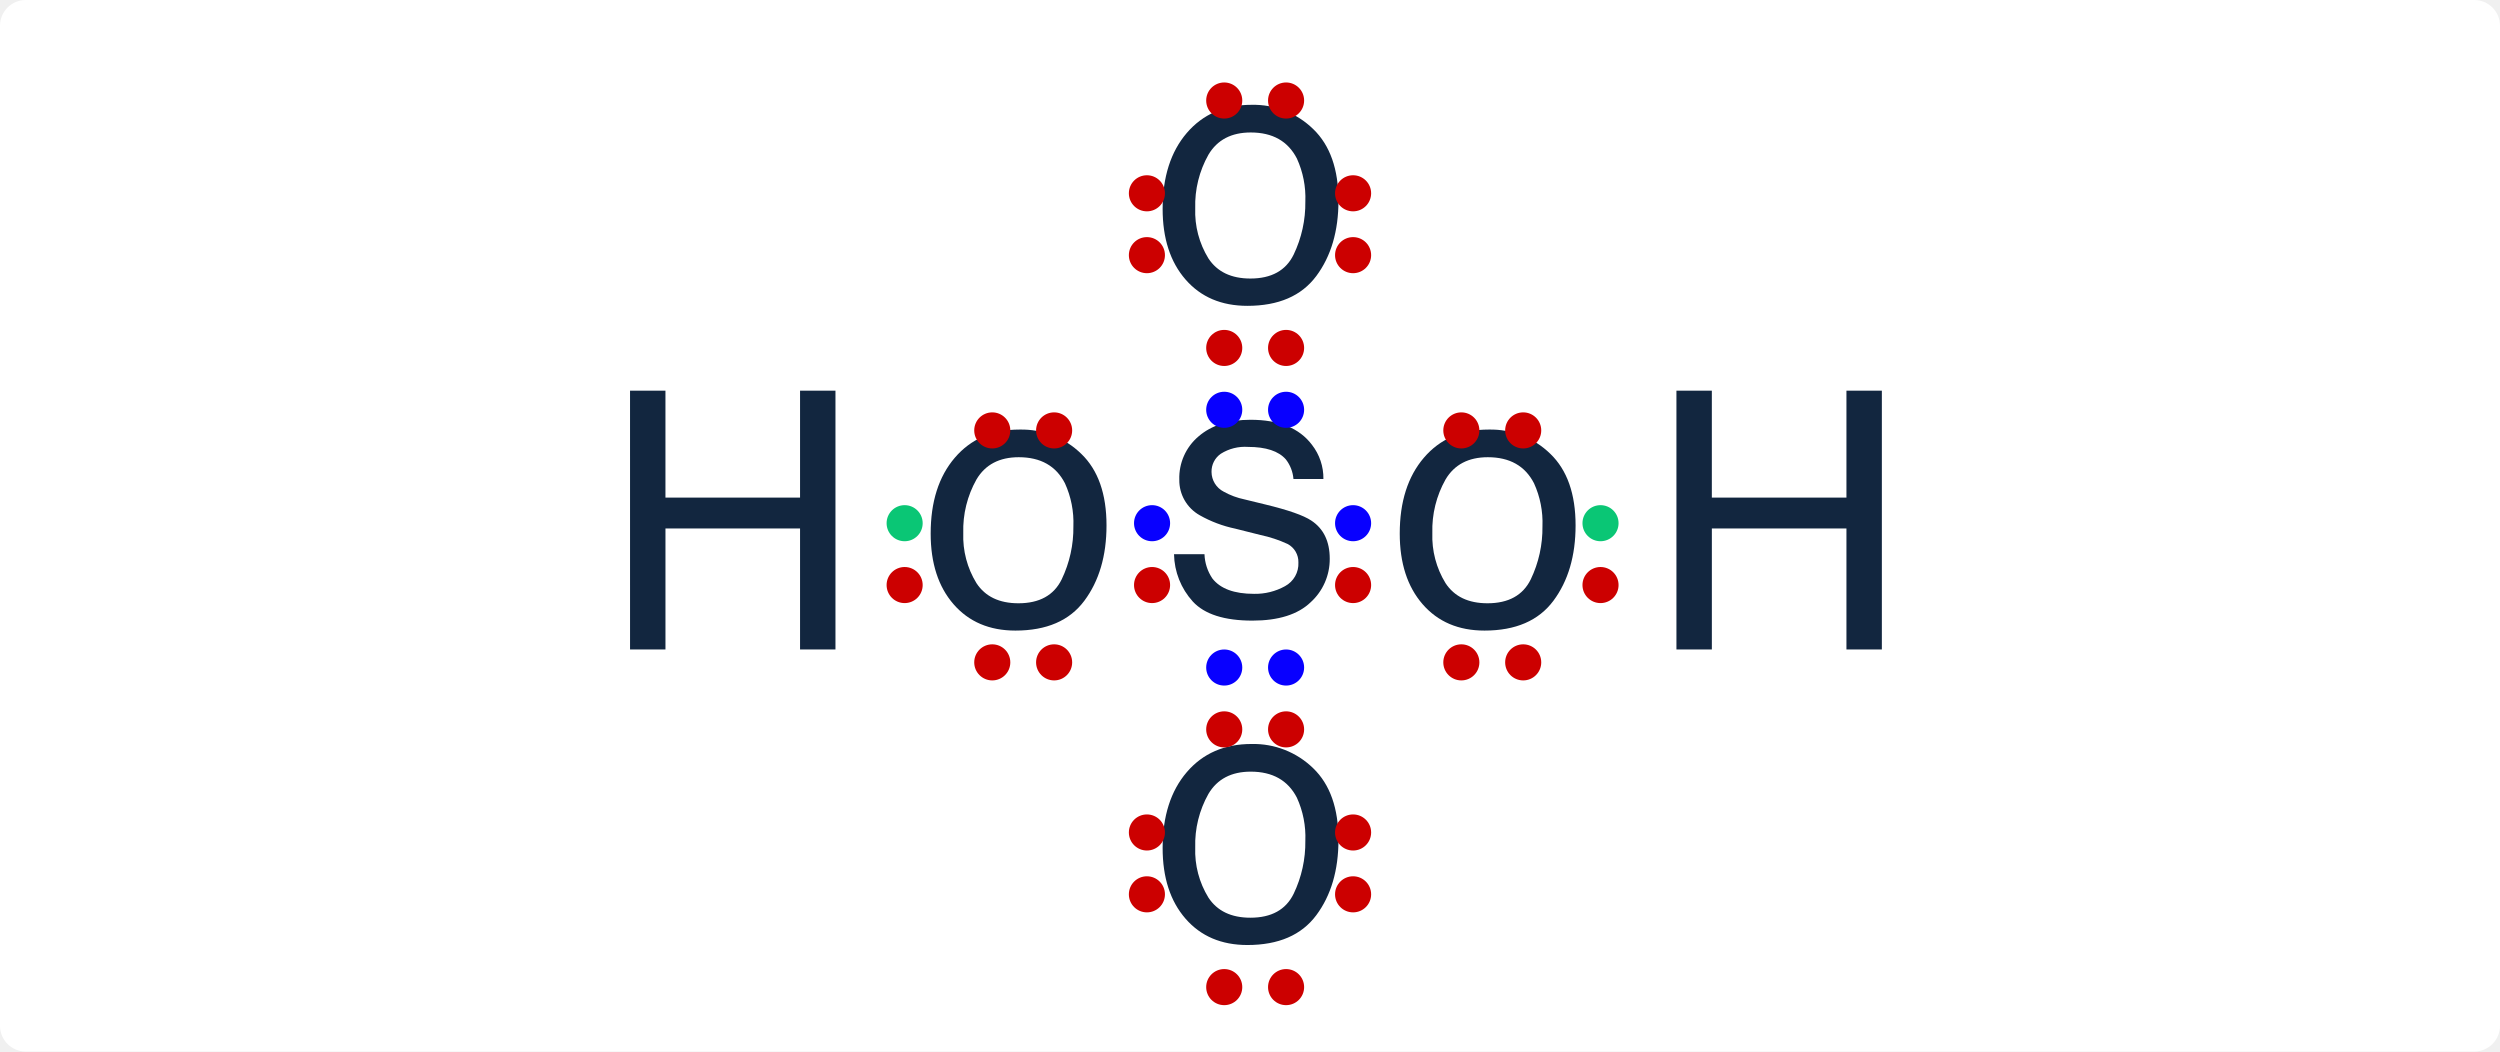
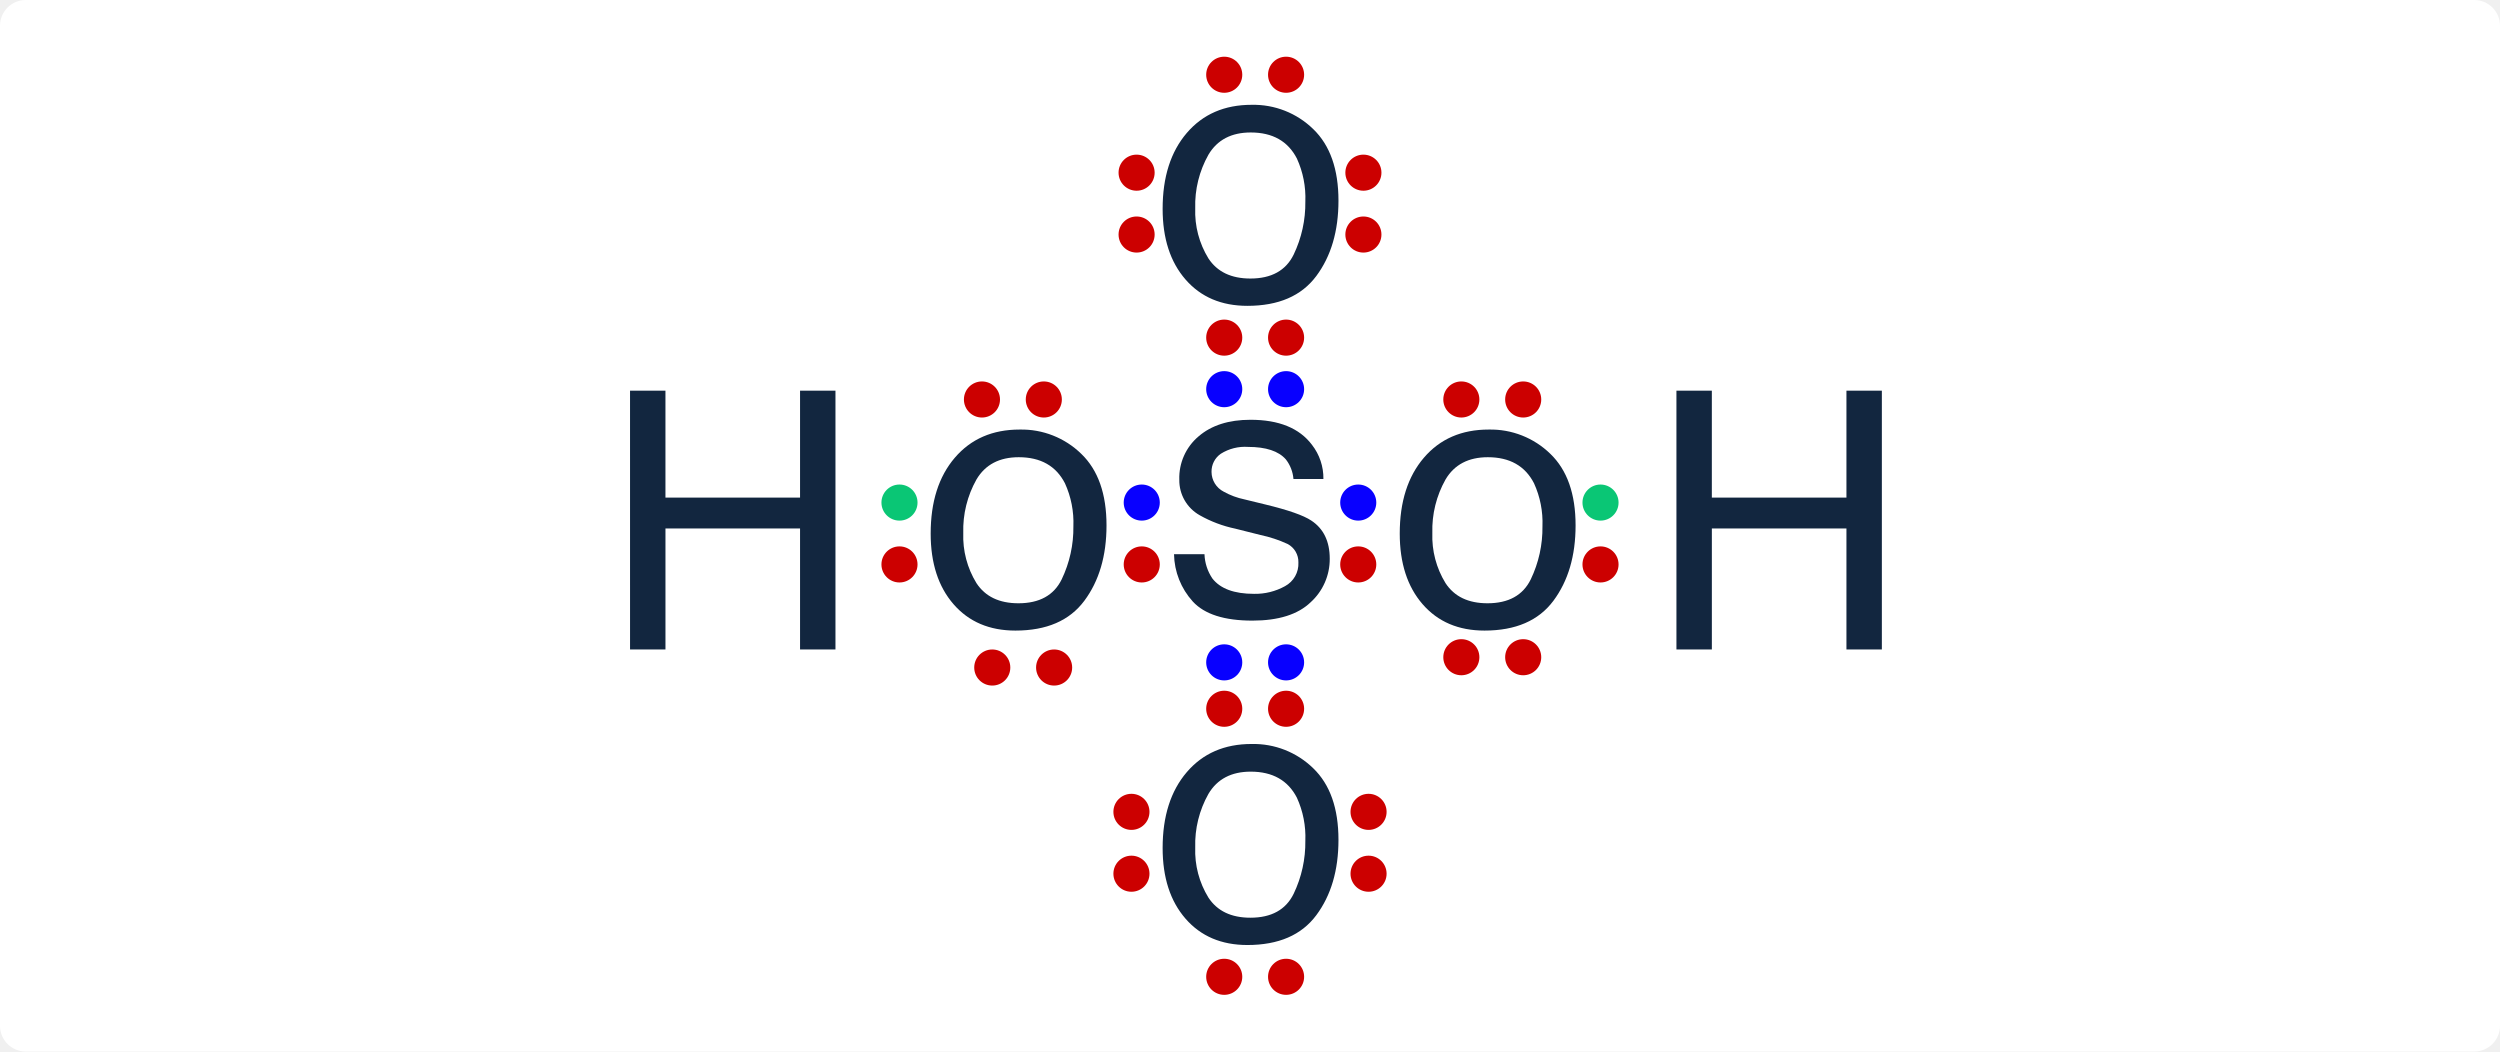
<svg xmlns="http://www.w3.org/2000/svg" width="485" height="204" viewBox="0 0 485 204">
-   <g id="Grupo_1108959" data-name="Grupo 1108959" transform="translate(-5357 5918)">
-     <rect id="Rectángulo_406092" data-name="Rectángulo 406092" width="485" height="204" rx="5" transform="translate(5357 -5918)" fill="#fff" />
-     <path id="Trazado_899986" data-name="Trazado 899986" d="M-9.331-11.484A8.947,8.947,0,0,0-7.793-6.768Q-5.469-3.794.273-3.794A11.9,11.9,0,0,0,6.289-5.281a4.937,4.937,0,0,0,2.6-4.6A3.931,3.931,0,0,0,6.8-13.467,24.789,24.789,0,0,0,1.538-15.21L-3.35-16.44a23.843,23.843,0,0,1-6.9-2.6,7.764,7.764,0,0,1-3.965-6.9,10.549,10.549,0,0,1,3.743-8.408Q-6.733-37.563-.41-37.563q8.271,0,11.929,4.854a10.533,10.533,0,0,1,2.222,6.631H7.93a7.118,7.118,0,0,0-1.47-3.794Q4.341-32.3-.889-32.3a8.784,8.784,0,0,0-5.281,1.333,4.178,4.178,0,0,0-1.794,3.521,4.333,4.333,0,0,0,2.358,3.828,14.172,14.172,0,0,0,4.033,1.5l4.067.991q6.631,1.606,8.887,3.11,3.589,2.358,3.589,7.417a11.3,11.3,0,0,1-3.708,8.442Q7.554,1.4-.034,1.4-8.2,1.4-11.6-2.307a14.025,14.025,0,0,1-3.64-9.177Z" transform="translate(5600 -5799)" fill="#12263f" />
-     <path id="Trazado_899987" data-name="Trazado 899987" d="M-.427-3.965q6.118,0,8.391-4.631A23.073,23.073,0,0,0,10.237-18.9,18.348,18.348,0,0,0,8.6-27.241Q6-32.3-.359-32.3q-5.64,0-8.2,4.307A19.962,19.962,0,0,0-11.125-17.6,17.364,17.364,0,0,0-8.562-7.861Q-6-3.965-.427-3.965Zm.239-33.7a16.576,16.576,0,0,1,11.963,4.717q4.888,4.717,4.888,13.877,0,8.853-4.307,14.629T-1.008,1.333q-7.554,0-12-5.11T-17.449-17.5q0-9.229,4.683-14.7T-.188-37.666Z" transform="translate(5600 -5860)" fill="#12263f" />
-     <path id="Trazado_899988" data-name="Trazado 899988" d="M-.427-3.965q6.118,0,8.391-4.631A23.073,23.073,0,0,0,10.237-18.9,18.348,18.348,0,0,0,8.6-27.241Q6-32.3-.359-32.3q-5.64,0-8.2,4.307A19.962,19.962,0,0,0-11.125-17.6,17.364,17.364,0,0,0-8.562-7.861Q-6-3.965-.427-3.965Zm.239-33.7a16.576,16.576,0,0,1,11.963,4.717q4.888,4.717,4.888,13.877,0,8.853-4.307,14.629T-1.008,1.333q-7.554,0-12-5.11T-17.449-17.5q0-9.229,4.683-14.7T-.188-37.666Z" transform="translate(5646 -5797)" fill="#12263f" />
-     <path id="Trazado_899989" data-name="Trazado 899989" d="M-19.773-50.21h6.87v20.747H13.21V-50.21h6.87V0H13.21V-23.481H-12.9V0h-6.87Z" transform="translate(5702 -5792)" fill="#12263f" />
-     <path id="Trazado_899990" data-name="Trazado 899990" d="M-19.773-50.21h6.87v20.747H13.21V-50.21h6.87V0H13.21V-23.481H-12.9V0h-6.87Z" transform="translate(5499 -5792)" fill="#12263f" />
-     <path id="Trazado_899991" data-name="Trazado 899991" d="M-.427-3.965q6.118,0,8.391-4.631A23.073,23.073,0,0,0,10.237-18.9,18.348,18.348,0,0,0,8.6-27.241Q6-32.3-.359-32.3q-5.64,0-8.2,4.307A19.962,19.962,0,0,0-11.125-17.6,17.364,17.364,0,0,0-8.562-7.861Q-6-3.965-.427-3.965Zm.239-33.7a16.576,16.576,0,0,1,11.963,4.717q4.888,4.717,4.888,13.877,0,8.853-4.307,14.629T-1.008,1.333q-7.554,0-12-5.11T-17.449-17.5q0-9.229,4.683-14.7T-.188-37.666Z" transform="translate(5555 -5797)" fill="#12263f" />
-     <path id="Trazado_899992" data-name="Trazado 899992" d="M-.427-3.965q6.118,0,8.391-4.631A23.073,23.073,0,0,0,10.237-18.9,18.348,18.348,0,0,0,8.6-27.241Q6-32.3-.359-32.3q-5.64,0-8.2,4.307A19.962,19.962,0,0,0-11.125-17.6,17.364,17.364,0,0,0-8.562-7.861Q-6-3.965-.427-3.965Zm.239-33.7a16.576,16.576,0,0,1,11.963,4.717q4.888,4.717,4.888,13.877,0,8.853-4.307,14.629T-1.008,1.333q-7.554,0-12-5.11T-17.449-17.5q0-9.229,4.683-14.7T-.188-37.666Z" transform="translate(5600 -5736)" fill="#12263f" />
-     <g id="Grupo_1108665" data-name="Grupo 1108665" transform="translate(-2153 2952)">
-       <circle id="Elipse_11680" data-name="Elipse 11680" cx="3.5" cy="3.5" r="3.5" transform="translate(7744 -8794)" fill="#0800ff" />
-       <circle id="Elipse_11763" data-name="Elipse 11763" cx="3.5" cy="3.5" r="3.5" transform="translate(7699 -8790)" fill="#c00" />
-       <circle id="Elipse_11769" data-name="Elipse 11769" cx="3.5" cy="3.5" r="3.5" transform="translate(7790 -8790)" fill="#c00" />
-       <circle id="Elipse_11765" data-name="Elipse 11765" cx="3.5" cy="3.5" r="3.5" transform="translate(7699 -8745)" fill="#c00" />
-       <circle id="Elipse_11767" data-name="Elipse 11767" cx="3.5" cy="3.5" r="3.5" transform="translate(7790 -8745)" fill="#c00" />
-       <circle id="Elipse_11755" data-name="Elipse 11755" cx="3.5" cy="3.5" r="3.5" transform="translate(7744 -8732)" fill="#c00" />
-       <circle id="Elipse_11751" data-name="Elipse 11751" cx="3.5" cy="3.5" r="3.5" transform="translate(7744 -8806)" fill="#c00" />
-       <circle id="Elipse_11783" data-name="Elipse 11783" cx="3.5" cy="3.5" r="3.5" transform="translate(7744 -8854)" fill="#c00" />
-       <circle id="Elipse_11785" data-name="Elipse 11785" cx="3.5" cy="3.5" r="3.5" transform="translate(7744 -8682)" fill="#c00" />
-       <circle id="Elipse_11754" data-name="Elipse 11754" cx="3.5" cy="3.5" r="3.5" transform="translate(7744 -8744)" fill="#0800ff" />
-       <circle id="Elipse_11749" data-name="Elipse 11749" cx="3.5" cy="3.5" r="3.5" transform="translate(7756 -8794)" fill="#0800ff" />
-       <circle id="Elipse_11762" data-name="Elipse 11762" cx="3.5" cy="3.5" r="3.5" transform="translate(7711 -8790)" fill="#c00" />
-       <circle id="Elipse_11768" data-name="Elipse 11768" cx="3.5" cy="3.5" r="3.5" transform="translate(7802 -8790)" fill="#c00" />
-       <circle id="Elipse_11764" data-name="Elipse 11764" cx="3.5" cy="3.5" r="3.5" transform="translate(7711 -8745)" fill="#c00" />
-       <circle id="Elipse_11766" data-name="Elipse 11766" cx="3.5" cy="3.5" r="3.5" transform="translate(7802 -8745)" fill="#c00" />
-       <circle id="Elipse_11757" data-name="Elipse 11757" cx="3.5" cy="3.5" r="3.5" transform="translate(7730 -8760)" fill="#c00" />
-       <circle id="Elipse_11786" data-name="Elipse 11786" cx="3.5" cy="3.5" r="3.5" transform="translate(7729 -8700)" fill="#c00" />
-       <circle id="Elipse_11793" data-name="Elipse 11793" cx="3.5" cy="3.5" r="3.5" transform="translate(7729 -8824)" fill="#c00" />
-       <circle id="Elipse_11788" data-name="Elipse 11788" cx="3.5" cy="3.5" r="3.5" transform="translate(7769 -8700)" fill="#c00" />
-       <circle id="Elipse_11790" data-name="Elipse 11790" cx="3.5" cy="3.5" r="3.5" transform="translate(7769 -8824)" fill="#c00" />
-       <circle id="Elipse_11779" data-name="Elipse 11779" cx="3.5" cy="3.5" r="3.5" transform="translate(7682 -8760)" fill="#c00" />
-       <circle id="Elipse_11781" data-name="Elipse 11781" cx="3.5" cy="3.5" r="3.5" transform="translate(7817 -8760)" fill="#c00" />
-       <circle id="Elipse_11759" data-name="Elipse 11759" cx="3.5" cy="3.5" r="3.5" transform="translate(7769 -8760)" fill="#c00" />
-       <circle id="Elipse_11752" data-name="Elipse 11752" cx="3.5" cy="3.5" r="3.5" transform="translate(7756 -8732)" fill="#c00" />
-       <circle id="Elipse_11750" data-name="Elipse 11750" cx="3.5" cy="3.5" r="3.5" transform="translate(7756 -8806)" fill="#c00" />
-       <circle id="Elipse_11782" data-name="Elipse 11782" cx="3.5" cy="3.5" r="3.5" transform="translate(7756 -8854)" fill="#c00" />
-       <circle id="Elipse_11784" data-name="Elipse 11784" cx="3.5" cy="3.5" r="3.5" transform="translate(7756 -8682)" fill="#c00" />
-       <circle id="Elipse_11756" data-name="Elipse 11756" cx="3.5" cy="3.5" r="3.5" transform="translate(7730 -8772)" fill="#0800ff" />
-       <circle id="Elipse_11787" data-name="Elipse 11787" cx="3.5" cy="3.5" r="3.5" transform="translate(7729 -8712)" fill="#c00" />
-       <circle id="Elipse_11792" data-name="Elipse 11792" cx="3.5" cy="3.5" r="3.5" transform="translate(7729 -8836)" fill="#c00" />
-       <circle id="Elipse_11789" data-name="Elipse 11789" cx="3.5" cy="3.5" r="3.5" transform="translate(7769 -8712)" fill="#c00" />
-       <circle id="Elipse_11791" data-name="Elipse 11791" cx="3.5" cy="3.5" r="3.5" transform="translate(7769 -8836)" fill="#c00" />
-       <circle id="Elipse_11778" data-name="Elipse 11778" cx="3.5" cy="3.5" r="3.5" transform="translate(7682 -8772)" fill="#0ac675" />
-       <circle id="Elipse_11780" data-name="Elipse 11780" cx="3.5" cy="3.5" r="3.5" transform="translate(7817 -8772)" fill="#0ac675" />
-       <circle id="Elipse_11758" data-name="Elipse 11758" cx="3.5" cy="3.5" r="3.5" transform="translate(7769 -8772)" fill="#0800ff" />
-       <circle id="Elipse_11753" data-name="Elipse 11753" cx="3.5" cy="3.5" r="3.5" transform="translate(7756 -8744)" fill="#0800ff" />
-     </g>
+   <g id="Grupo_1108967" data-name="Grupo 1108967" transform="translate(-5357 5918)">
+     <path id="Trazado_899890" data-name="Trazado 899890" d="M5,0H480a5,5,0,0,1,5,5V199a5,5,0,0,1-5,5H5a5,5,0,0,1-5-5V5A5,5,0,0,1,5,0Z" transform="translate(5357 -5918)" fill="#fff" />
+     <path id="Trazado_899891" data-name="Trazado 899891" d="M-9.331-11.484A8.947,8.947,0,0,0-7.793-6.768Q-5.469-3.794.273-3.794A11.9,11.9,0,0,0,6.289-5.281a4.937,4.937,0,0,0,2.6-4.6A3.931,3.931,0,0,0,6.8-13.467,24.789,24.789,0,0,0,1.538-15.21L-3.35-16.44a23.843,23.843,0,0,1-6.9-2.6,7.764,7.764,0,0,1-3.965-6.9,10.549,10.549,0,0,1,3.743-8.408Q-6.733-37.563-.41-37.563q8.271,0,11.929,4.854a10.533,10.533,0,0,1,2.222,6.631H7.93a7.118,7.118,0,0,0-1.47-3.794Q4.341-32.3-.889-32.3a8.784,8.784,0,0,0-5.281,1.333,4.178,4.178,0,0,0-1.794,3.521,4.333,4.333,0,0,0,2.358,3.828,14.172,14.172,0,0,0,4.033,1.5l4.067.991q6.631,1.606,8.887,3.11,3.589,2.358,3.589,7.417a11.3,11.3,0,0,1-3.708,8.442Q7.554,1.4-.034,1.4-8.2,1.4-11.6-2.307a14.025,14.025,0,0,1-3.64-9.177Z" transform="translate(5600 -5799)" fill="#12263f" />
+     <path id="Trazado_899892" data-name="Trazado 899892" d="M-.427-3.965q6.118,0,8.391-4.631A23.073,23.073,0,0,0,10.237-18.9,18.348,18.348,0,0,0,8.6-27.241Q6-32.3-.359-32.3q-5.64,0-8.2,4.307A19.962,19.962,0,0,0-11.125-17.6,17.364,17.364,0,0,0-8.562-7.861Q-6-3.965-.427-3.965Zm.239-33.7a16.576,16.576,0,0,1,11.963,4.717q4.888,4.717,4.888,13.877,0,8.853-4.307,14.629T-1.008,1.333q-7.554,0-12-5.11T-17.449-17.5q0-9.229,4.683-14.7T-.188-37.666Z" transform="translate(5600 -5860)" fill="#12263f" />
+     <path id="Trazado_899893" data-name="Trazado 899893" d="M-.427-3.965q6.118,0,8.391-4.631A23.073,23.073,0,0,0,10.237-18.9,18.348,18.348,0,0,0,8.6-27.241Q6-32.3-.359-32.3q-5.64,0-8.2,4.307A19.962,19.962,0,0,0-11.125-17.6,17.364,17.364,0,0,0-8.562-7.861Q-6-3.965-.427-3.965Zm.239-33.7a16.576,16.576,0,0,1,11.963,4.717q4.888,4.717,4.888,13.877,0,8.853-4.307,14.629T-1.008,1.333q-7.554,0-12-5.11T-17.449-17.5q0-9.229,4.683-14.7T-.188-37.666Z" transform="translate(5646 -5797)" fill="#12263f" />
+     <path id="Trazado_899894" data-name="Trazado 899894" d="M-19.773-50.21h6.87v20.747H13.21V-50.21h6.87V0H13.21V-23.481H-12.9V0h-6.87Z" transform="translate(5702 -5792)" fill="#12263f" />
+     <path id="Trazado_899895" data-name="Trazado 899895" d="M-19.773-50.21h6.87v20.747H13.21V-50.21h6.87V0H13.21V-23.481H-12.9V0h-6.87Z" transform="translate(5499 -5792)" fill="#12263f" />
+     <path id="Trazado_899896" data-name="Trazado 899896" d="M-.427-3.965q6.118,0,8.391-4.631A23.073,23.073,0,0,0,10.237-18.9,18.348,18.348,0,0,0,8.6-27.241Q6-32.3-.359-32.3q-5.64,0-8.2,4.307A19.962,19.962,0,0,0-11.125-17.6,17.364,17.364,0,0,0-8.562-7.861Q-6-3.965-.427-3.965Zm.239-33.7a16.576,16.576,0,0,1,11.963,4.717q4.888,4.717,4.888,13.877,0,8.853-4.307,14.629T-1.008,1.333q-7.554,0-12-5.11T-17.449-17.5q0-9.229,4.683-14.7T-.188-37.666Z" transform="translate(5555 -5797)" fill="#12263f" />
+     <path id="Trazado_899897" data-name="Trazado 899897" d="M-.427-3.965q6.118,0,8.391-4.631A23.073,23.073,0,0,0,10.237-18.9,18.348,18.348,0,0,0,8.6-27.241Q6-32.3-.359-32.3q-5.64,0-8.2,4.307A19.962,19.962,0,0,0-11.125-17.6,17.364,17.364,0,0,0-8.562-7.861Q-6-3.965-.427-3.965Zm.239-33.7a16.576,16.576,0,0,1,11.963,4.717q4.888,4.717,4.888,13.877,0,8.853-4.307,14.629T-1.008,1.333q-7.554,0-12-5.11T-17.449-17.5q0-9.229,4.683-14.7T-.188-37.666Z" transform="translate(5600 -5736)" fill="#12263f" />
+     <path id="Trazado_899898" data-name="Trazado 899898" d="M3.5,0A3.5,3.5,0,1,1,0,3.5,3.5,3.5,0,0,1,3.5,0Z" transform="translate(5591 -5846)" fill="#0800ff" />
+     <path id="Trazado_899899" data-name="Trazado 899899" d="M3.5,0A3.5,3.5,0,1,1,0,3.5,3.5,3.5,0,0,1,3.5,0Z" transform="translate(5544 -5844)" fill="#c00" />
+     <path id="Trazado_899900" data-name="Trazado 899900" d="M3.5,0A3.5,3.5,0,1,1,0,3.5,3.5,3.5,0,0,1,3.5,0Z" transform="translate(5637 -5844)" fill="#c00" />
+     <path id="Trazado_899901" data-name="Trazado 899901" d="M3.5,0A3.5,3.5,0,1,1,0,3.5,3.5,3.5,0,0,1,3.5,0Z" transform="translate(5546 -5792)" fill="#c00" />
+     <path id="Trazado_899902" data-name="Trazado 899902" d="M3.5,0A3.5,3.5,0,1,1,0,3.5,3.5,3.5,0,0,1,3.5,0Z" transform="translate(5637 -5794)" fill="#c00" />
+     <path id="Trazado_899903" data-name="Trazado 899903" d="M3.5,0A3.5,3.5,0,1,1,0,3.5,3.5,3.5,0,0,1,3.5,0Z" transform="translate(5591 -5784)" fill="#c00" />
+     <path id="Trazado_899904" data-name="Trazado 899904" d="M3.5,0A3.5,3.5,0,1,1,0,3.5,3.5,3.5,0,0,1,3.5,0Z" transform="translate(5591 -5856)" fill="#c00" />
+     <path id="Trazado_899905" data-name="Trazado 899905" d="M3.5,0A3.5,3.5,0,1,1,0,3.5,3.5,3.5,0,0,1,3.5,0Z" transform="translate(5591 -5907)" fill="#c00" />
+     <path id="Trazado_899906" data-name="Trazado 899906" d="M3.5,0A3.5,3.5,0,1,1,0,3.5,3.5,3.5,0,0,1,3.5,0Z" transform="translate(5591 -5732)" fill="#c00" />
+     <path id="Trazado_899907" data-name="Trazado 899907" d="M3.5,0A3.5,3.5,0,1,1,0,3.5,3.5,3.5,0,0,1,3.5,0Z" transform="translate(5591 -5793)" fill="#0800ff" />
+     <path id="Trazado_899908" data-name="Trazado 899908" d="M3.5,0A3.5,3.5,0,1,1,0,3.5,3.5,3.5,0,0,1,3.5,0Z" transform="translate(5603 -5846)" fill="#0800ff" />
+     <path id="Trazado_899909" data-name="Trazado 899909" d="M3.5,0A3.5,3.5,0,1,1,0,3.5,3.5,3.5,0,0,1,3.5,0Z" transform="translate(5556 -5844)" fill="#c00" />
+     <path id="Trazado_899910" data-name="Trazado 899910" d="M3.5,0A3.5,3.5,0,1,1,0,3.5,3.5,3.5,0,0,1,3.5,0Z" transform="translate(5649 -5844)" fill="#c00" />
+     <path id="Trazado_899911" data-name="Trazado 899911" d="M3.5,0A3.5,3.5,0,1,1,0,3.5,3.5,3.5,0,0,1,3.5,0Z" transform="translate(5558 -5792)" fill="#c00" />
+     <path id="Trazado_899912" data-name="Trazado 899912" d="M3.5,0A3.5,3.5,0,1,1,0,3.5,3.5,3.5,0,0,1,3.5,0Z" transform="translate(5649 -5794)" fill="#c00" />
+     <path id="Trazado_899913" data-name="Trazado 899913" d="M3.5,0A3.5,3.5,0,1,1,0,3.5,3.5,3.5,0,0,1,3.5,0Z" transform="translate(5575 -5812)" fill="#c00" />
+     <path id="Trazado_899914" data-name="Trazado 899914" d="M3.5,0A3.5,3.5,0,1,1,0,3.5,3.5,3.5,0,0,1,3.5,0Z" transform="translate(5573 -5752)" fill="#c00" />
+     <path id="Trazado_899915" data-name="Trazado 899915" d="M3.5,0A3.5,3.5,0,1,1,0,3.5,3.5,3.5,0,0,1,3.5,0Z" transform="translate(5574 -5876)" fill="#c00" />
+     <path id="Trazado_899916" data-name="Trazado 899916" d="M3.5,0A3.5,3.5,0,1,1,0,3.5,3.5,3.5,0,0,1,3.5,0Z" transform="translate(5619 -5752)" fill="#c00" />
+     <path id="Trazado_899917" data-name="Trazado 899917" d="M3.5,0A3.5,3.5,0,1,1,0,3.5,3.5,3.5,0,0,1,3.5,0Z" transform="translate(5618 -5876)" fill="#c00" />
+     <path id="Trazado_899918" data-name="Trazado 899918" d="M3.5,0A3.5,3.5,0,1,1,0,3.5,3.5,3.5,0,0,1,3.5,0Z" transform="translate(5528 -5812)" fill="#c00" />
+     <path id="Trazado_899919" data-name="Trazado 899919" d="M3.5,0A3.5,3.5,0,1,1,0,3.5,3.5,3.5,0,0,1,3.5,0Z" transform="translate(5664 -5812)" fill="#c00" />
+     <path id="Trazado_899920" data-name="Trazado 899920" d="M3.5,0A3.5,3.5,0,1,1,0,3.5,3.5,3.5,0,0,1,3.5,0Z" transform="translate(5617 -5812)" fill="#c00" />
+     <path id="Trazado_899921" data-name="Trazado 899921" d="M3.5,0A3.5,3.5,0,1,1,0,3.5,3.5,3.5,0,0,1,3.5,0Z" transform="translate(5603 -5784)" fill="#c00" />
+     <path id="Trazado_899922" data-name="Trazado 899922" d="M3.5,0A3.5,3.5,0,1,1,0,3.5,3.5,3.5,0,0,1,3.5,0Z" transform="translate(5603 -5856)" fill="#c00" />
+     <path id="Trazado_899923" data-name="Trazado 899923" d="M3.5,0A3.5,3.5,0,1,1,0,3.5,3.5,3.5,0,0,1,3.5,0Z" transform="translate(5603 -5907)" fill="#c00" />
+     <path id="Trazado_899924" data-name="Trazado 899924" d="M3.5,0A3.5,3.5,0,1,1,0,3.5,3.5,3.5,0,0,1,3.5,0Z" transform="translate(5603 -5732)" fill="#c00" />
+     <path id="Trazado_899925" data-name="Trazado 899925" d="M3.5,0A3.5,3.5,0,1,1,0,3.5,3.5,3.5,0,0,1,3.5,0Z" transform="translate(5575 -5824)" fill="#0800ff" />
+     <path id="Trazado_899926" data-name="Trazado 899926" d="M3.5,0A3.5,3.5,0,1,1,0,3.5,3.5,3.5,0,0,1,3.5,0Z" transform="translate(5573 -5764)" fill="#c00" />
+     <path id="Trazado_899927" data-name="Trazado 899927" d="M3.5,0A3.5,3.5,0,1,1,0,3.5,3.5,3.5,0,0,1,3.5,0Z" transform="translate(5574 -5888)" fill="#c00" />
+     <path id="Trazado_899928" data-name="Trazado 899928" d="M3.5,0A3.5,3.5,0,1,1,0,3.5,3.5,3.5,0,0,1,3.5,0Z" transform="translate(5619 -5764)" fill="#c00" />
+     <path id="Trazado_899929" data-name="Trazado 899929" d="M3.5,0A3.5,3.5,0,1,1,0,3.5,3.5,3.5,0,0,1,3.5,0Z" transform="translate(5618 -5888)" fill="#c00" />
+     <path id="Trazado_899930" data-name="Trazado 899930" d="M3.5,0A3.5,3.5,0,1,1,0,3.5,3.5,3.5,0,0,1,3.5,0Z" transform="translate(5528 -5824)" fill="#0ac675" />
+     <path id="Trazado_899931" data-name="Trazado 899931" d="M3.5,0A3.5,3.5,0,1,1,0,3.5,3.5,3.5,0,0,1,3.5,0Z" transform="translate(5664 -5824)" fill="#0ac675" />
+     <path id="Trazado_899932" data-name="Trazado 899932" d="M3.5,0A3.5,3.5,0,1,1,0,3.5,3.5,3.5,0,0,1,3.5,0Z" transform="translate(5617 -5824)" fill="#0800ff" />
+     <path id="Trazado_899933" data-name="Trazado 899933" d="M3.5,0A3.5,3.5,0,1,1,0,3.5,3.5,3.5,0,0,1,3.5,0Z" transform="translate(5603 -5793)" fill="#0800ff" />
  </g>
</svg>
